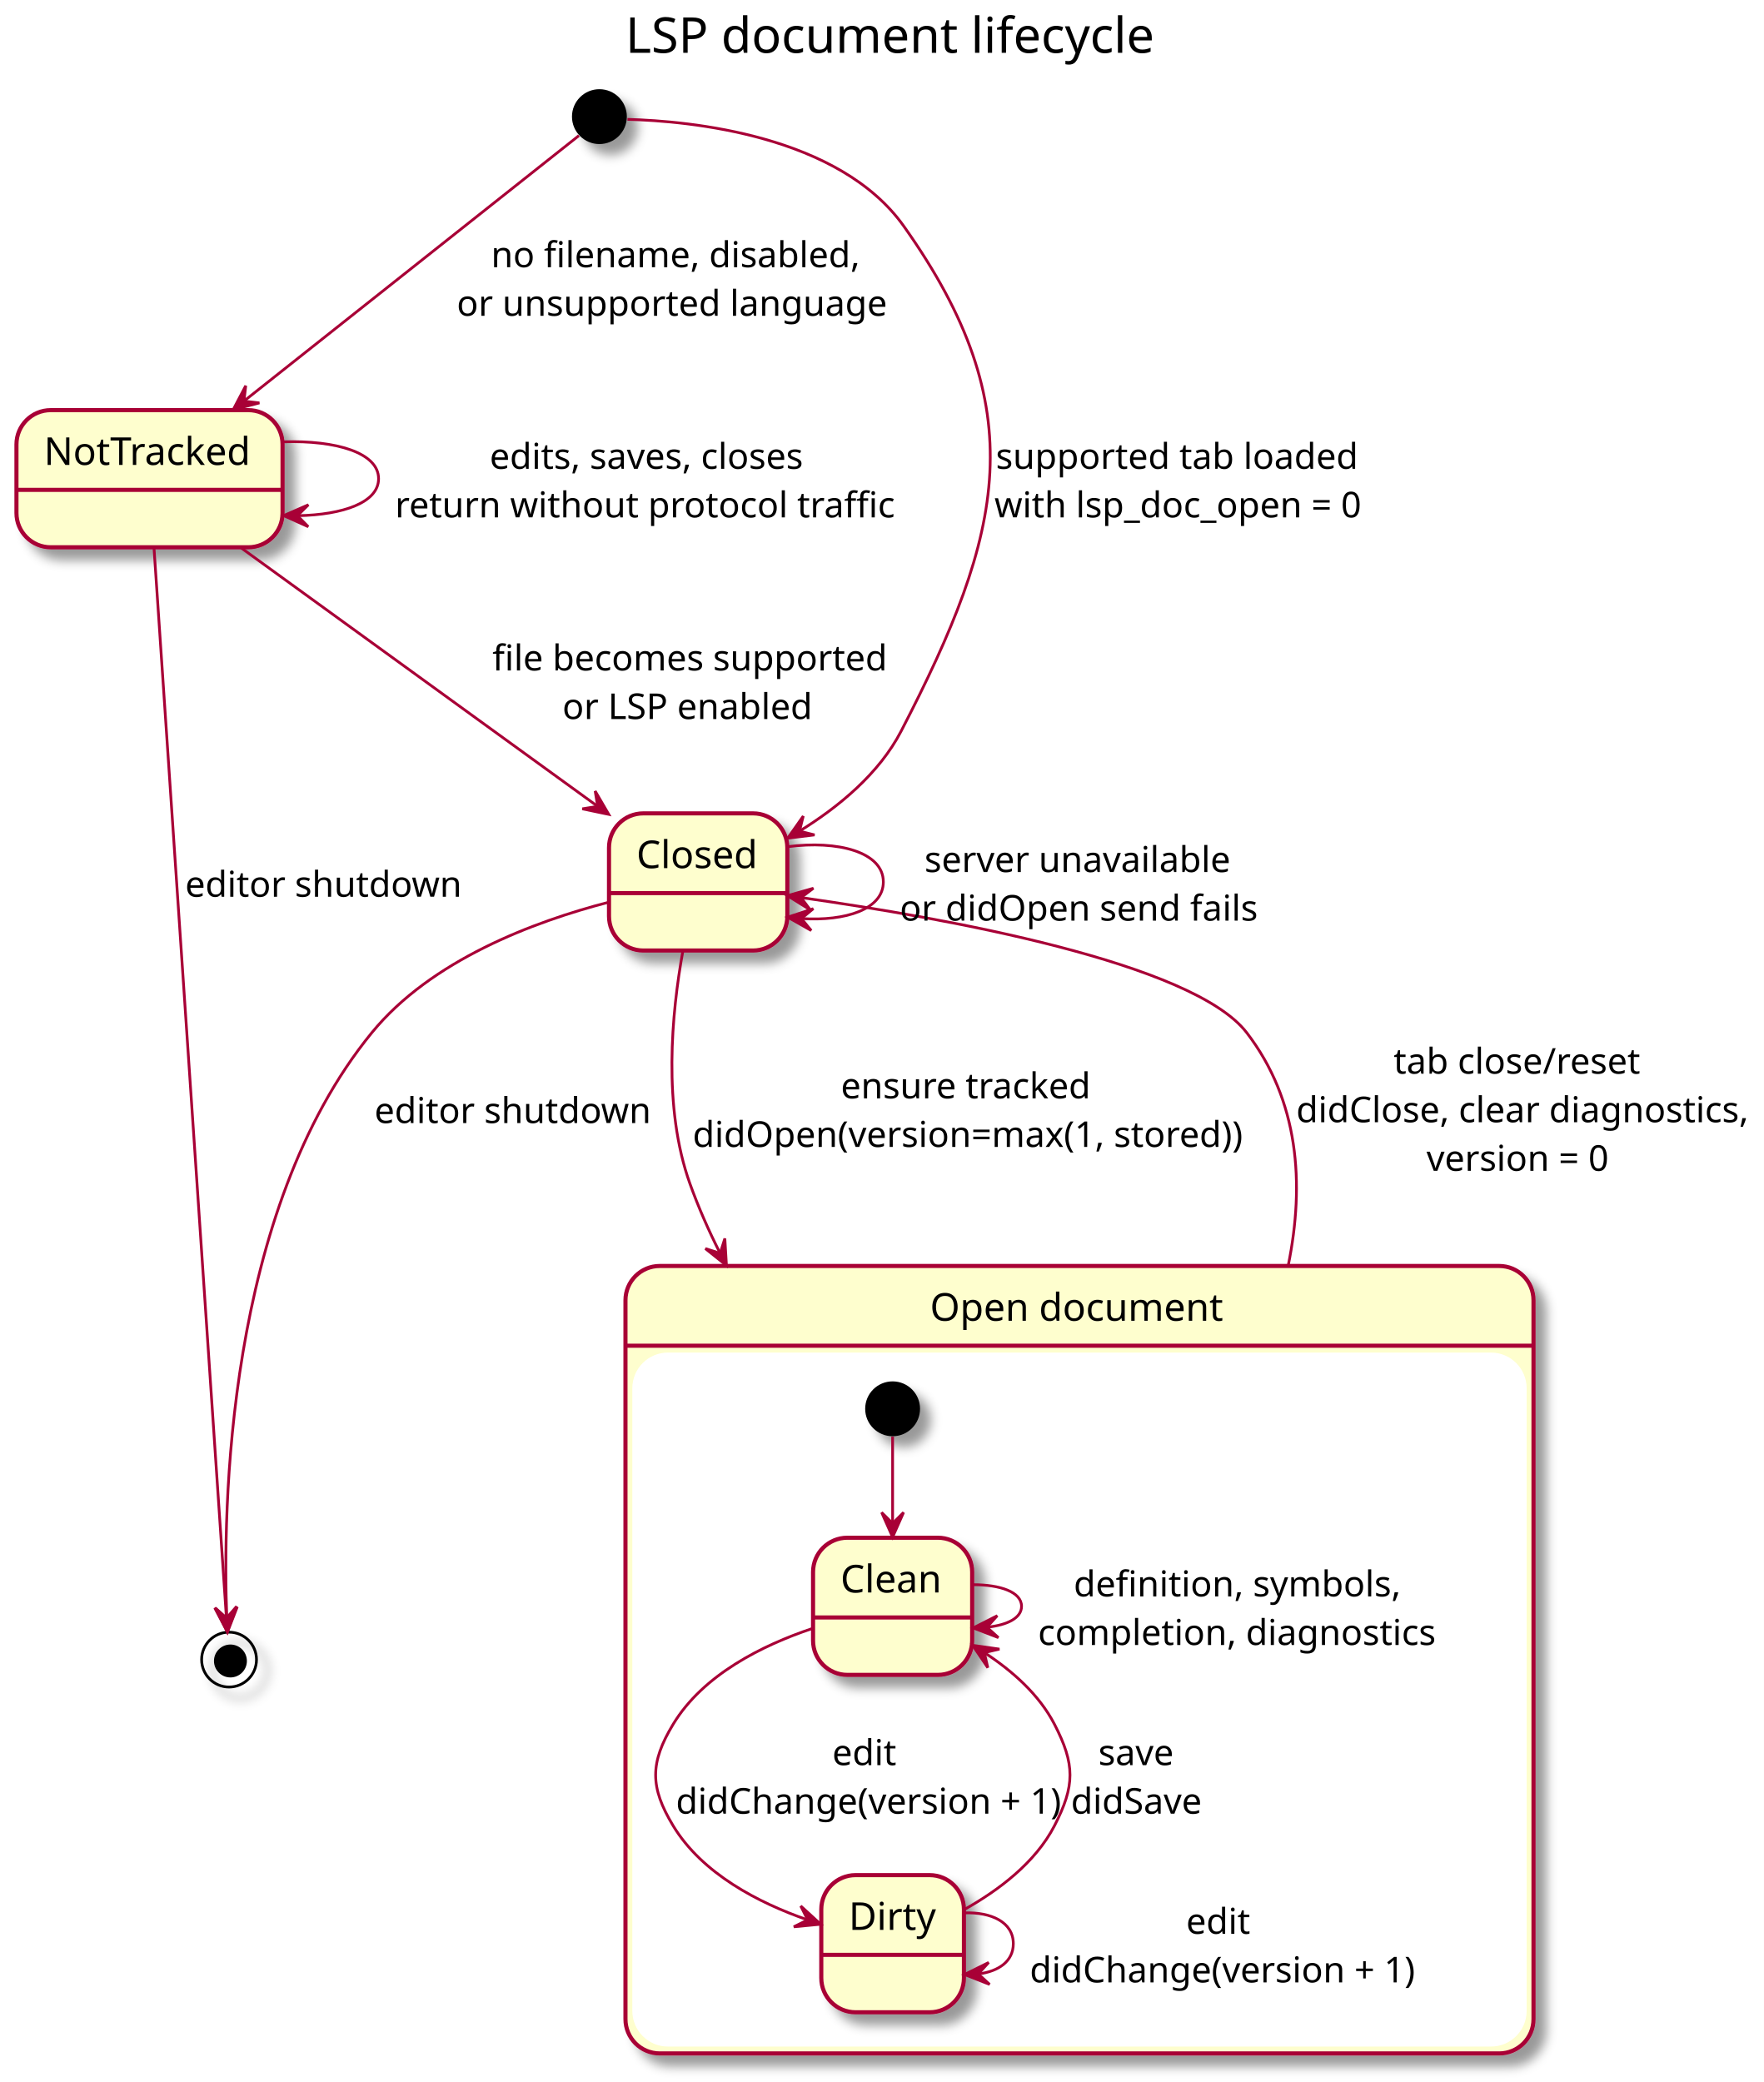
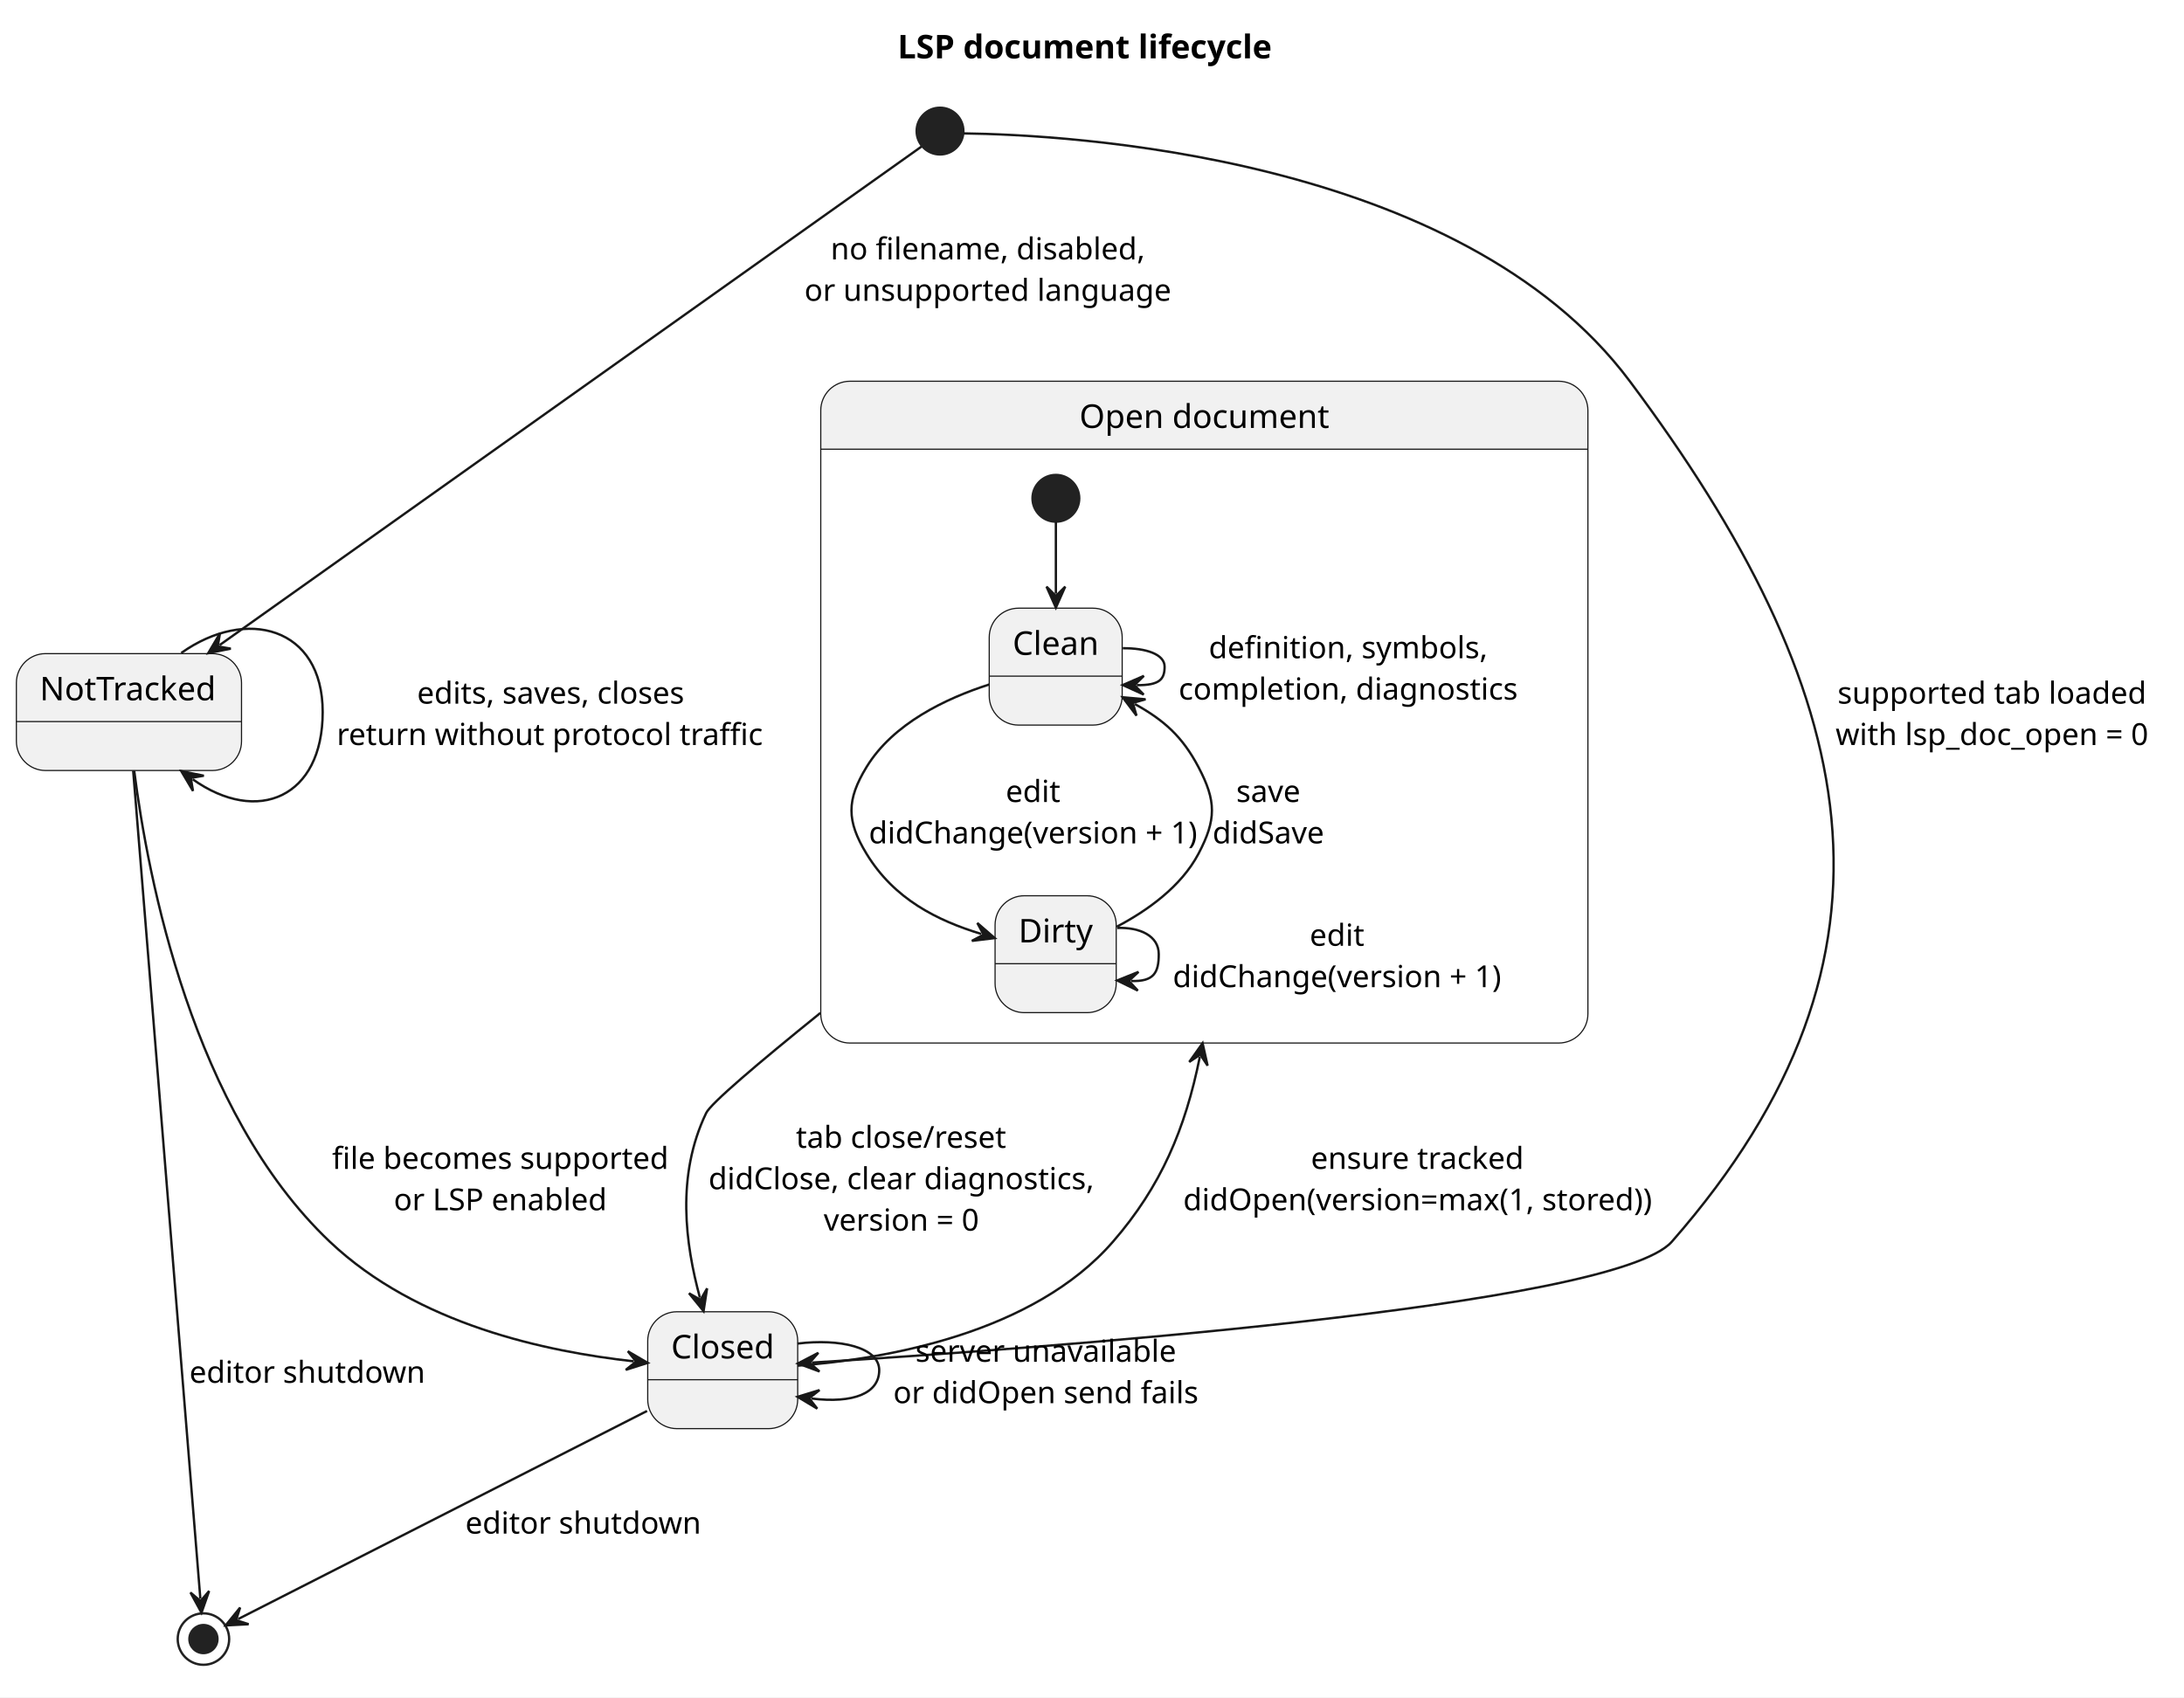
- <svg xmlns="http://www.w3.org/2000/svg" contentScriptType="application/ecmascript" contentStyleType="text/css" height="759px" preserveAspectRatio="none" style="width:643px;height:759px;" version="1.1" viewBox="0 0 643 759" width="643px" zoomAndPan="magnify">
-   <defs>
-     <filter height="300%" id="f1tbj8ccoby223" width="300%" x="-1" y="-1">
-       <feGaussianBlur result="blurOut" stdDeviation="2.0" />
-       <feColorMatrix in="blurOut" result="blurOut2" type="matrix" values="0 0 0 0 0 0 0 0 0 0 0 0 0 0 0 0 0 0 .4 0" />
-       <feOffset dx="4.0" dy="4.0" in="blurOut2" result="blurOut3" />
-       <feBlend in="SourceGraphic" in2="blurOut3" mode="normal" />
-     </filter>
-   </defs>
+ <svg xmlns="http://www.w3.org/2000/svg" contentStyleType="text/css" data-diagram-type="STATE" height="726px" preserveAspectRatio="none" style="width:934px;height:726px;background:#FFFFFF;" version="1.1" viewBox="0 0 934 726" width="934px" zoomAndPan="magnify">
+   <defs />
  <rect width="100%" height="100%" fill="#FFFFFF" />
  <g>
-     <text fill="#000000" font-family="sans-serif" font-size="18" lengthAdjust="spacingAndGlyphs" textLength="195" x="228" y="19.242">LSP document lifecycle</text>
-     <ellipse cx="218.5" cy="42.516" fill="#000000" filter="url(#f1tbj8ccoby223)" rx="10" ry="10" style="stroke: none; stroke-width: 1.0;" />
-     <rect fill="#FEFECE" filter="url(#f1tbj8ccoby223)" height="50" rx="12.5" ry="12.5" style="stroke: #A80036; stroke-width: 1.5;" width="97" x="6" y="149.516" />
-     <line style="stroke: #A80036; stroke-width: 1.5;" x1="6" x2="103" y1="178.584" y2="178.584" />
-     <text fill="#000000" font-family="sans-serif" font-size="14" lengthAdjust="spacingAndGlyphs" textLength="77" x="16" y="169.482">NotTracked</text>
-     <rect fill="#FEFECE" filter="url(#f1tbj8ccoby223)" height="50" rx="12.5" ry="12.5" style="stroke: #A80036; stroke-width: 1.5;" width="65" x="222" y="296.516" />
-     <line style="stroke: #A80036; stroke-width: 1.5;" x1="222" x2="287" y1="325.584" y2="325.584" />
-     <text fill="#000000" font-family="sans-serif" font-size="14" lengthAdjust="spacingAndGlyphs" textLength="45" x="232" y="316.482">Closed</text>
-     <ellipse cx="83.5" cy="605.016" fill="none" filter="url(#f1tbj8ccoby223)" rx="10" ry="10" style="stroke: #000000; stroke-width: 1.0;" />
-     <ellipse cx="84" cy="605.516" fill="#000000" rx="6" ry="6" style="stroke: none; stroke-width: 1.0;" />
-     <rect fill="#FEFECE" filter="url(#f1tbj8ccoby223)" height="287.068" rx="12.5" ry="12.5" style="stroke: #A80036; stroke-width: 1.5;" width="331" x="228" y="461.516" />
-     <rect fill="#FFFFFF" height="252" rx="12.5" ry="12.5" style="stroke: #FFFFFF; stroke-width: 1.0;" width="325" x="231" y="493.584" />
-     <line style="stroke: #A80036; stroke-width: 1.5;" x1="228" x2="559" y1="490.584" y2="490.584" />
-     <text fill="#000000" font-family="sans-serif" font-size="14" lengthAdjust="spacingAndGlyphs" textLength="109" x="339" y="481.482">Open document</text>
-     <ellipse cx="325.38" cy="513.584" fill="#000000" filter="url(#f1tbj8ccoby223)" rx="10" ry="10" style="stroke: none; stroke-width: 1.0;" />
-     <rect fill="#FEFECE" filter="url(#f1tbj8ccoby223)" height="50" rx="12.5" ry="12.5" style="stroke: #A80036; stroke-width: 1.5;" width="58" x="296.38" y="560.584" />
-     <line style="stroke: #A80036; stroke-width: 1.5;" x1="296.38" x2="354.38" y1="589.652" y2="589.652" />
-     <text fill="#000000" font-family="sans-serif" font-size="14" lengthAdjust="spacingAndGlyphs" textLength="38" x="306.38" y="580.55">Clean</text>
-     <rect fill="#FEFECE" filter="url(#f1tbj8ccoby223)" height="50" rx="12.5" ry="12.5" style="stroke: #A80036; stroke-width: 1.5;" width="52" x="299.38" y="683.584" />
-     <line style="stroke: #A80036; stroke-width: 1.5;" x1="299.38" x2="351.38" y1="712.652" y2="712.652" />
-     <text fill="#000000" font-family="sans-serif" font-size="14" lengthAdjust="spacingAndGlyphs" textLength="32" x="309.38" y="703.55">Dirty</text>
-     <path d="M325.38,523.734 C325.38,531.774 325.38,543.914 325.38,555.234 " fill="none" id="*start*Open-&gt;Clean" style="stroke: #A80036; stroke-width: 1.0;" />
-     <polygon fill="#A80036" points="325.38,560.364,329.38,551.364,325.38,555.364,321.38,551.364,325.38,560.364" style="stroke: #A80036; stroke-width: 1.0;" />
-     <path d="M296,593.714 C277.98,599.774 256.33,610.464 245.38,628.584 C236.87,642.654 236.87,651.514 245.38,665.584 C255.99,683.134 276.62,693.714 294.27,699.864 " fill="none" id="Clean-&gt;Dirty" style="stroke: #A80036; stroke-width: 1.0;" />
-     <polygon fill="#A80036" points="299.16,701.484,291.893,694.836,294.418,699.898,289.356,702.424,299.16,701.484" style="stroke: #A80036; stroke-width: 1.0;" />
-     <text fill="#000000" font-family="sans-serif" font-size="13" lengthAdjust="spacingAndGlyphs" textLength="23" x="303.38" y="643.481">edit</text>
-     <text fill="#000000" font-family="sans-serif" font-size="13" lengthAdjust="spacingAndGlyphs" textLength="137" x="246.38" y="661.187">didChange(version + 1)</text>
-     <path d="M351.58,697.354 C361.34,696.994 369.38,700.734 369.38,708.584 C369.38,714.964 364.07,718.634 356.85,719.584 " fill="none" id="Dirty-&gt;Dirty" style="stroke: #A80036; stroke-width: 1.0;" />
-     <polygon fill="#A80036" points="351.58,719.814,360.743,723.425,356.575,719.6,360.401,715.432,351.58,719.814" style="stroke: #A80036; stroke-width: 1.0;" />
-     <text fill="#000000" font-family="sans-serif" font-size="13" lengthAdjust="spacingAndGlyphs" textLength="23" x="432.38" y="704.981">edit</text>
-     <text fill="#000000" font-family="sans-serif" font-size="13" lengthAdjust="spacingAndGlyphs" textLength="137" x="375.38" y="722.687">didChange(version + 1)</text>
-     <path d="M351.48,696.144 C363.85,689.224 377.41,679.104 384.38,665.584 C391.92,650.964 391.92,643.204 384.38,628.584 C378.78,617.734 368.94,609.064 358.88,602.494 " fill="none" id="Dirty-&gt;Clean" style="stroke: #A80036; stroke-width: 1.0;" />
-     <polygon fill="#A80036" points="354.57,599.804,360.075,607.971,358.808,602.458,364.321,601.191,354.57,599.804" style="stroke: #A80036; stroke-width: 1.0;" />
-     <text fill="#000000" font-family="sans-serif" font-size="13" lengthAdjust="spacingAndGlyphs" textLength="27" x="400.38" y="643.481">save</text>
-     <text fill="#000000" font-family="sans-serif" font-size="13" lengthAdjust="spacingAndGlyphs" textLength="47" x="390.38" y="661.187">didSave</text>
-     <path d="M354.75,577.704 C364.55,577.704 372.38,580.334 372.38,585.584 C372.38,589.854 367.21,592.384 360.02,593.184 " fill="none" id="Clean-&gt;Clean" style="stroke: #A80036; stroke-width: 1.0;" />
-     <polygon fill="#A80036" points="354.75,593.464,363.944,596.996,359.743,593.207,363.533,589.007,354.75,593.464" style="stroke: #A80036; stroke-width: 1.0;" />
-     <text fill="#000000" font-family="sans-serif" font-size="13" lengthAdjust="spacingAndGlyphs" textLength="116" x="391.38" y="581.981">definition, symbols,</text>
-     <text fill="#000000" font-family="sans-serif" font-size="13" lengthAdjust="spacingAndGlyphs" textLength="142" x="378.38" y="599.687">completion, diagnostics</text>
-     <path d="M211.03,49.436 C189.87,66.216 128.53,114.836 89.21,145.996 " fill="none" id="*start-&gt;NotTracked" style="stroke: #A80036; stroke-width: 1.0;" />
-     <polygon fill="#A80036" points="85.01,149.336,94.549,146.884,88.93,146.232,89.582,140.613,85.01,149.336" style="stroke: #A80036; stroke-width: 1.0;" />
-     <text fill="#000000" font-family="sans-serif" font-size="13" lengthAdjust="spacingAndGlyphs" textLength="129" x="179" y="97.413">no filename, disabled,</text>
-     <text fill="#000000" font-family="sans-serif" font-size="13" lengthAdjust="spacingAndGlyphs" textLength="154" x="166.5" y="115.119">or unsupported language</text>
-     <path d="M228.72,43.516 C251.42,44.126 305.88,49.186 329.5,82.516 C376.78,149.246 366.09,193.886 328.5,266.516 C320.48,282.006 305.76,294.136 291.54,302.936 " fill="none" id="*start-&gt;Closed" style="stroke: #A80036; stroke-width: 1.0;" />
-     <polygon fill="#A80036" points="287.15,305.566,296.925,304.365,291.438,302.993,292.81,297.505,287.15,305.566" style="stroke: #A80036; stroke-width: 1.0;" />
-     <text fill="#000000" font-family="sans-serif" font-size="13" lengthAdjust="spacingAndGlyphs" textLength="130" x="363" y="170.913">supported tab loaded</text>
-     <text fill="#000000" font-family="sans-serif" font-size="13" lengthAdjust="spacingAndGlyphs" textLength="131" x="362.5" y="188.619">with lsp_doc_open = 0</text>
-     <path d="M103.39,161.066 C122.29,160.476 138,164.956 138,174.516 C138,183.186 125.1,187.676 108.61,187.996 " fill="none" id="NotTracked-&gt;NotTracked" style="stroke: #A80036; stroke-width: 1.0;" />
-     <polygon fill="#A80036" points="103.39,187.966,112.367,192.017,108.39,187.994,112.413,184.017,103.39,187.966" style="stroke: #A80036; stroke-width: 1.0;" />
-     <text fill="#000000" font-family="sans-serif" font-size="13" lengthAdjust="spacingAndGlyphs" textLength="110" x="178.5" y="170.913">edits, saves, closes</text>
-     <text fill="#000000" font-family="sans-serif" font-size="13" lengthAdjust="spacingAndGlyphs" textLength="179" x="144" y="188.619">return without protocol traffic</text>
-     <path d="M87.98,199.786 C123.77,225.736 180.38,266.786 217.49,293.686 " fill="none" id="NotTracked-&gt;Closed" style="stroke: #A80036; stroke-width: 1.0;" />
-     <polygon fill="#A80036" points="221.91,296.886,216.954,288.375,217.856,293.959,212.271,294.862,221.91,296.886" style="stroke: #A80036; stroke-width: 1.0;" />
-     <text fill="#000000" font-family="sans-serif" font-size="13" lengthAdjust="spacingAndGlyphs" textLength="140" x="179.5" y="244.413">file becomes supported</text>
-     <text fill="#000000" font-family="sans-serif" font-size="13" lengthAdjust="spacingAndGlyphs" textLength="89" x="205" y="262.119">or LSP enabled</text>
-     <path d="M248.92,346.696 C244.83,369.326 241.53,403.716 251.5,431.516 C254.57,440.066 258.26,448.496 262.44,456.756 " fill="none" id="Closed-&gt;Open" style="stroke: #A80036; stroke-width: 1.0;" />
-     <polygon fill="#A80036" points="264.81,461.326,264.225,451.494,262.511,456.886,257.12,455.172,264.81,461.326" style="stroke: #A80036; stroke-width: 1.0;" />
-     <text fill="#000000" font-family="sans-serif" font-size="13" lengthAdjust="spacingAndGlyphs" textLength="89" x="306.5" y="400.413">ensure tracked</text>
-     <text fill="#000000" font-family="sans-serif" font-size="13" lengthAdjust="spacingAndGlyphs" textLength="197" x="252.5" y="418.119">didOpen(version=max(1, stored))</text>
-     <path d="M469.59,461.356 C475.7,431.266 473.4,401.186 454.5,376.516 C434.89,350.916 344.6,334.676 292.29,327.256 " fill="none" id="Open-&gt;Closed" style="stroke: #A80036; stroke-width: 1.0;" />
-     <polygon fill="#A80036" points="287.04,326.516,295.392,331.735,291.991,327.215,296.511,323.813,287.04,326.516" style="stroke: #A80036; stroke-width: 1.0;" />
-     <text fill="#000000" font-family="sans-serif" font-size="13" lengthAdjust="spacingAndGlyphs" textLength="88" x="508" y="391.413">tab close/reset</text>
-     <text fill="#000000" font-family="sans-serif" font-size="13" lengthAdjust="spacingAndGlyphs" textLength="159" x="472.5" y="409.119">didClose, clear diagnostics,</text>
-     <text fill="#000000" font-family="sans-serif" font-size="13" lengthAdjust="spacingAndGlyphs" textLength="64" x="520" y="426.825">version = 0</text>
-     <path d="M287.14,308.666 C305.29,306.266 322,310.546 322,321.516 C322,331.456 308.28,335.906 292.2,334.866 " fill="none" id="Closed-&gt;Closed" style="stroke: #A80036; stroke-width: 1.0;" />
-     <polygon fill="#A80036" points="287.14,334.366,295.71,339.22,292.116,334.851,296.485,331.257,287.14,334.366" style="stroke: #A80036; stroke-width: 1.0;" />
-     <text fill="#000000" font-family="sans-serif" font-size="13" lengthAdjust="spacingAndGlyphs" textLength="108" x="337" y="317.913">server unavailable</text>
-     <text fill="#000000" font-family="sans-serif" font-size="13" lengthAdjust="spacingAndGlyphs" textLength="126" x="328" y="335.619">or didOpen send fails</text>
-     <path d="M221.8,328.926 C194.68,335.966 157.17,349.976 135.5,376.516 C82.26,441.726 81.19,550.946 82.67,589.786 " fill="none" id="Closed-&gt;*end" style="stroke: #A80036; stroke-width: 1.0;" />
-     <polygon fill="#A80036" points="82.9,594.986,86.485,585.813,82.672,589.991,78.493,586.178,82.9,594.986" style="stroke: #A80036; stroke-width: 1.0;" />
-     <text fill="#000000" font-family="sans-serif" font-size="13" lengthAdjust="spacingAndGlyphs" textLength="100" x="136.5" y="409.413">editor shutdown</text>
-     <path d="M56.14,199.786 C61.49,278.836 78.32,527.456 82.53,589.756 " fill="none" id="NotTracked-&gt;*end" style="stroke: #A80036; stroke-width: 1.0;" />
-     <polygon fill="#A80036" points="82.88,594.876,86.253,585.623,82.537,589.888,78.272,586.172,82.88,594.876" style="stroke: #A80036; stroke-width: 1.0;" />
-     <text fill="#000000" font-family="sans-serif" font-size="13" lengthAdjust="spacingAndGlyphs" textLength="100" x="67.5" y="326.913">editor shutdown</text>
+     <g class="title" data-source-line="2">
+       <text fill="#000000" font-family="sans-serif" font-size="14" font-weight="700" lengthAdjust="spacing" textLength="160.047" x="383.855" y="24.966">LSP document lifecycle</text>
+     </g>
+     <path d="M363.5,163.068 L666.578,163.068 A12.5,12.5 0 0 1 679.078,175.568 L679.078,192.136 L351,192.136 L351,175.568 A12.5,12.5 0 0 1 363.5,163.068" fill="#F1F1F1" />
+     <rect fill="none" height="283.068" rx="12.5" ry="12.5" style="stroke:#181818;stroke-width:0.5;" width="328.078" x="351" y="163.068" />
+     <line style="stroke:#181818;stroke-width:0.5;" x1="351" x2="679.078" y1="192.136" y2="192.136" />
+     <text fill="#000000" font-family="sans-serif" font-size="14" lengthAdjust="spacing" textLength="106.876" x="461.601" y="183.034">Open document</text>
+     <g class="start_entity" data-qualified-name="Open..start.Open" data-source-line="14" id="ent0011">
+       <ellipse cx="451.55" cy="213.136" fill="#222222" rx="10" ry="10" style="stroke:#222222;stroke-width:1;" />
+     </g>
+     <g class="entity" data-qualified-name="Open.Clean" id="ent0012">
+       <rect fill="#F1F1F1" height="50" rx="12.5" ry="12.5" style="stroke:#181818;stroke-width:0.5;" width="56.862" x="423.05" y="260.136" />
+       <line style="stroke:#181818;stroke-width:0.5;" x1="423.05" x2="479.912" y1="289.204" y2="289.204" />
+       <text fill="#000000" font-family="sans-serif" font-size="14" lengthAdjust="spacing" textLength="36.862" x="433.05" y="280.102">Clean</text>
+     </g>
+     <g class="entity" data-qualified-name="Open.Dirty" id="ent0014">
+       <rect fill="#F1F1F1" height="50" rx="12.5" ry="12.5" style="stroke:#181818;stroke-width:0.5;" width="51.808" x="425.55" y="383.136" />
+       <line style="stroke:#181818;stroke-width:0.5;" x1="425.55" x2="477.358" y1="412.204" y2="412.204" />
+       <text fill="#000000" font-family="sans-serif" font-size="14" lengthAdjust="spacing" textLength="31.808" x="435.55" y="403.102">Dirty</text>
+     </g>
+     <g class="link" data-entity-1="ent0011" data-entity-2="ent0012" data-link-type="dependency" data-source-line="14" id="lnk13">
+       <path d="M451.55,223.286 C451.55,232.556 451.55,241.276 451.55,253.916" fill="none" id="*start*Open-to-Clean" style="stroke:#181818;stroke-width:1;" />
+       <polygon fill="#181818" points="451.55,259.916,455.55,250.916,451.55,254.916,447.55,250.916,451.55,259.916" style="stroke:#181818;stroke-width:1;" />
+     </g>
+     <g class="link" data-entity-1="ent0012" data-entity-2="ent0014" data-link-type="dependency" data-source-line="15" id="lnk15">
+       <path d="M423.02,292.776 C404.55,298.716 381.9,309.456 370.55,328.136 C362,342.186 362,351.086 370.55,365.136 C382.4,384.626 400.803,393.721 419.663,399.49" fill="none" id="Clean-to-Dirty" style="stroke:#181818;stroke-width:1;" />
+       <polygon fill="#181818" points="425.4,401.246,417.964,394.788,420.619,399.783,415.623,402.438,425.4,401.246" style="stroke:#181818;stroke-width:1;" />
+       <text fill="#000000" font-family="sans-serif" font-size="13" lengthAdjust="spacing" textLength="23.374" x="430.096" y="343.033">edit</text>
+       <text fill="#000000" font-family="sans-serif" font-size="13" lengthAdjust="spacing" textLength="140.465" x="371.55" y="360.739">didChange(version + 1)</text>
+     </g>
+     <g class="link" data-entity-1="ent0014" data-entity-2="ent0014" data-link-type="dependency" data-source-line="16" id="lnk16">
+       <path d="M477.75,396.906 C487.51,396.546 495.55,400.286 495.55,408.136 C495.55,415.986 493.506,419.947 483.746,419.587" fill="none" id="Dirty-to-Dirty" style="stroke:#181818;stroke-width:1;" />
+       <polygon fill="#181818" points="477.75,419.366,486.596,423.695,482.747,419.55,486.891,415.7,477.75,419.366" style="stroke:#181818;stroke-width:1;" />
+       <text fill="#000000" font-family="sans-serif" font-size="13" lengthAdjust="spacing" textLength="23.374" x="560.096" y="404.533">edit</text>
+       <text fill="#000000" font-family="sans-serif" font-size="13" lengthAdjust="spacing" textLength="140.465" x="501.55" y="422.239">didChange(version + 1)</text>
+     </g>
+     <g class="link" data-entity-1="ent0014" data-entity-2="ent0012" data-link-type="dependency" data-source-line="17" id="lnk17">
+       <path d="M477.56,396.406 C490.59,389.546 505.13,379.246 512.55,365.136 C520.2,350.576 520.2,342.696 512.55,328.136 C505.61,314.936 497.677,307.986 485.347,301.146" fill="none" id="Dirty-to-Clean" style="stroke:#181818;stroke-width:1;" />
+       <polygon fill="#181818" points="480.1,298.236,486.03,306.1,484.472,300.661,489.911,299.104,480.1,298.236" style="stroke:#181818;stroke-width:1;" />
+       <text fill="#000000" font-family="sans-serif" font-size="13" lengthAdjust="spacing" textLength="27.456" x="528.677" y="343.033">save</text>
+       <text fill="#000000" font-family="sans-serif" font-size="13" lengthAdjust="spacing" textLength="47.71" x="518.55" y="360.739">didSave</text>
+     </g>
+     <g class="link" data-entity-1="ent0012" data-entity-2="ent0012" data-link-type="dependency" data-source-line="18" id="lnk18">
+       <path d="M480.15,277.266 C490.05,277.176 498.05,279.806 498.05,285.136 C498.05,290.466 496.05,293.15 486.15,293.06" fill="none" id="Clean-to-Clean" style="stroke:#181818;stroke-width:1;" />
+       <polygon fill="#181818" points="480.15,293.006,489.113,297.087,485.15,293.051,489.186,289.088,480.15,293.006" style="stroke:#181818;stroke-width:1;" />
+       <text fill="#000000" font-family="sans-serif" font-size="13" lengthAdjust="spacing" textLength="119.288" x="516.92" y="281.533">definition, symbols,</text>
+       <text fill="#000000" font-family="sans-serif" font-size="13" lengthAdjust="spacing" textLength="145.028" x="504.05" y="299.239">completion, diagnostics</text>
+     </g>
+     <g class="start_entity" data-qualified-name=".start." data-source-line="4" id="ent0002">
+       <ellipse cx="402" cy="56.068" fill="#222222" rx="10" ry="10" style="stroke:#222222;stroke-width:1;" />
+     </g>
+     <g class="entity" data-qualified-name="NotTracked" id="ent0003">
+       <rect fill="#F1F1F1" height="50" rx="12.5" ry="12.5" style="stroke:#181818;stroke-width:0.5;" width="96.286" x="7" y="279.568" />
+       <line style="stroke:#181818;stroke-width:0.5;" x1="7" x2="103.286" y1="308.636" y2="308.636" />
+       <text fill="#000000" font-family="sans-serif" font-size="14" lengthAdjust="spacing" textLength="76.286" x="17" y="299.534">NotTracked</text>
+     </g>
+     <g class="entity" data-qualified-name="Closed" id="ent0005">
+       <rect fill="#F1F1F1" height="50" rx="12.5" ry="12.5" style="stroke:#181818;stroke-width:0.5;" width="64.142" x="277" y="561.068" />
+       <line style="stroke:#181818;stroke-width:0.5;" x1="277" x2="341.142" y1="590.136" y2="590.136" />
+       <text fill="#000000" font-family="sans-serif" font-size="14" lengthAdjust="spacing" textLength="44.142" x="287" y="581.034">Closed</text>
+     </g>
+     <g class="end_entity" data-qualified-name=".end." data-source-line="22" id="ent0020">
+       <ellipse cx="87" cy="701.068" fill="none" rx="11" ry="11" style="stroke:#222222;stroke-width:1;" />
+       <ellipse cx="87" cy="701.068" fill="#222222" rx="6" ry="6" style="stroke:#222222;stroke-width:1;" />
+     </g>
+     <g class="link" data-entity-1="ent0002" data-entity-2="ent0003" data-link-type="dependency" data-source-line="4" id="lnk4">
+       <path d="M394.1,62.678 C353.45,91.558 171.591,220.743 93.931,275.913" fill="none" id="*start*-to-NotTracked" style="stroke:#181818;stroke-width:1;" />
+       <polygon fill="#181818" points="89.04,279.388,98.694,277.437,93.116,276.492,94.061,270.915,89.04,279.388" style="stroke:#181818;stroke-width:1;" />
+       <text fill="#000000" font-family="sans-serif" font-size="13" lengthAdjust="spacing" textLength="134.498" x="355.2" y="110.965">no filename, disabled,</text>
+       <text fill="#000000" font-family="sans-serif" font-size="13" lengthAdjust="spacing" textLength="156.897" x="344" y="128.671">or unsupported language</text>
+     </g>
+     <g class="link" data-entity-1="ent0002" data-entity-2="ent0005" data-link-type="dependency" data-source-line="5" id="lnk6">
+       <path d="M412.11,57.058 C455.19,57.608 624.53,66.068 697,163.068 C795.01,294.248 822.89,407.878 715,531.068 C690.4,559.148 438.949,577.126 347.219,582.817" fill="none" id="*start*-to-Closed" style="stroke:#181818;stroke-width:1;" />
+       <polygon fill="#181818" points="341.23,583.188,350.46,586.623,346.22,582.878,349.965,578.638,341.23,583.188" style="stroke:#181818;stroke-width:1;" />
+       <text fill="#000000" font-family="sans-serif" font-size="13" lengthAdjust="spacing" textLength="132.08" x="785.838" y="300.965">supported tab loaded</text>
+       <text fill="#000000" font-family="sans-serif" font-size="13" lengthAdjust="spacing" textLength="133.757" x="785" y="318.671">with lsp_doc_open = 0</text>
+     </g>
+     <g class="link" data-entity-1="ent0003" data-entity-2="ent0003" data-link-type="dependency" data-source-line="7" id="lnk7">
+       <path d="M77.52,279.298 C105.23,259.588 138,268.018 138,304.568 C138,341.118 110.119,353.026 82.409,333.316" fill="none" id="NotTracked-to-NotTracked" style="stroke:#181818;stroke-width:1;" />
+       <polygon fill="#181818" points="77.52,329.838,82.535,338.314,81.594,332.736,87.172,331.795,77.52,329.838" style="stroke:#181818;stroke-width:1;" />
+       <text fill="#000000" font-family="sans-serif" font-size="13" lengthAdjust="spacing" textLength="114.257" x="178.372" y="300.965">edits, saves, closes</text>
+       <text fill="#000000" font-family="sans-serif" font-size="13" lengthAdjust="spacing" textLength="183.001" x="144" y="318.671">return without protocol traffic</text>
+     </g>
+     <g class="link" data-entity-1="ent0003" data-entity-2="ent0005" data-link-type="dependency" data-source-line="8" id="lnk8">
+       <path d="M57.4,329.708 C63.24,375.518 82.31,475.428 141,531.068 C178.57,566.688 233.786,578.147 271.036,582.277" fill="none" id="NotTracked-to-Closed" style="stroke:#181818;stroke-width:1;" />
+       <polygon fill="#181818" points="277,582.938,268.496,577.971,272.031,582.387,267.614,585.922,277,582.938" style="stroke:#181818;stroke-width:1;" />
+       <text fill="#000000" font-family="sans-serif" font-size="13" lengthAdjust="spacing" textLength="143.923" x="142" y="499.965">file becomes supported</text>
+       <text fill="#000000" font-family="sans-serif" font-size="13" lengthAdjust="spacing" textLength="91.143" x="168.39" y="517.671">or LSP enabled</text>
+     </g>
+     <g class="link" data-entity-1="ent0005" data-entity-2="ent0002" data-link-type="dependency" data-source-line="10" id="lnk9">
+       <path d="M341.05,584.148 C379.18,581.238 441.95,570.308 476,531.068 C496.5,507.438 506.895,482.89 513.105,452.07" fill="none" id="Closed-to-Open" style="stroke:#181818;stroke-width:1;" />
+       <polygon fill="#181818" points="514.29,446.188,508.591,454.221,513.302,451.089,516.433,455.801,514.29,446.188" style="stroke:#181818;stroke-width:1;" />
+       <text fill="#000000" font-family="sans-serif" font-size="13" lengthAdjust="spacing" textLength="91.572" x="560.607" y="499.965">ensure tracked</text>
+       <text fill="#000000" font-family="sans-serif" font-size="13" lengthAdjust="spacing" textLength="200.785" x="506" y="517.671">didOpen(version=max(1, stored))</text>
+     </g>
+     <g class="link" data-entity-1="ent0002" data-entity-2="ent0005" data-link-type="dependency" data-source-line="21" id="lnk19">
+       <path d="M350.85,433.258 C323.9,455.008 303.97,471.968 302,476.068 C289.11,502.898 293.093,532.026 299.313,555.016" fill="none" id="Open-to-Closed" style="stroke:#181818;stroke-width:1;" />
+       <polygon fill="#181818" points="300.88,560.808,302.391,551.076,299.574,555.981,294.668,553.165,300.88,560.808" style="stroke:#181818;stroke-width:1;" />
+       <text fill="#000000" font-family="sans-serif" font-size="13" lengthAdjust="spacing" textLength="90.168" x="340.382" y="490.965">tab close/reset</text>
+       <text fill="#000000" font-family="sans-serif" font-size="13" lengthAdjust="spacing" textLength="164.931" x="303" y="508.671">didClose, clear diagnostics,</text>
+       <text fill="#000000" font-family="sans-serif" font-size="13" lengthAdjust="spacing" textLength="66.417" x="352.257" y="526.377">version = 0</text>
+     </g>
+     <g class="link" data-entity-1="ent0005" data-entity-2="ent0005" data-link-type="dependency" data-source-line="11" id="lnk10">
+       <path d="M341.06,574.688 C359.2,572.458 376,576.258 376,586.068 C376,595.878 365.155,600.41 347.015,598.18" fill="none" id="Closed-to-Closed" style="stroke:#181818;stroke-width:1;" />
+       <polygon fill="#181818" points="341.06,597.448,349.505,602.516,346.023,598.058,350.481,594.576,341.06,597.448" style="stroke:#181818;stroke-width:1;" />
+       <text fill="#000000" font-family="sans-serif" font-size="13" lengthAdjust="spacing" textLength="111.553" x="391.483" y="582.465">server unavailable</text>
+       <text fill="#000000" font-family="sans-serif" font-size="13" lengthAdjust="spacing" textLength="130.52" x="382" y="600.171">or didOpen send fails</text>
+     </g>
+     <g class="link" data-entity-1="ent0005" data-entity-2="ent0020" data-link-type="dependency" data-source-line="22" id="lnk21">
+       <path d="M276.72,603.498 C225.25,629.698 132.607,676.856 101.837,692.516" fill="none" id="Closed-to-*end*" style="stroke:#181818;stroke-width:1;" />
+       <polygon fill="#181818" points="96.49,695.238,106.325,694.721,100.946,692.97,102.697,687.591,96.49,695.238" style="stroke:#181818;stroke-width:1;" />
+       <text fill="#000000" font-family="sans-serif" font-size="13" lengthAdjust="spacing" textLength="101.088" x="199" y="655.965">editor shutdown</text>
+     </g>
+     <g class="link" data-entity-1="ent0003" data-entity-2="ent0020" data-link-type="dependency" data-source-line="23" id="lnk22">
+       <path d="M56.95,329.648 C63.11,405.598 81.484,632.128 85.684,683.828" fill="none" id="NotTracked-to-*end*" style="stroke:#181818;stroke-width:1;" />
+       <polygon fill="#181818" points="86.17,689.808,89.428,680.514,85.765,684.824,81.454,681.161,86.17,689.808" style="stroke:#181818;stroke-width:1;" />
+       <text fill="#000000" font-family="sans-serif" font-size="13" lengthAdjust="spacing" textLength="101.088" x="81" y="591.465">editor shutdown</text>
+     </g>
  </g>
</svg>
